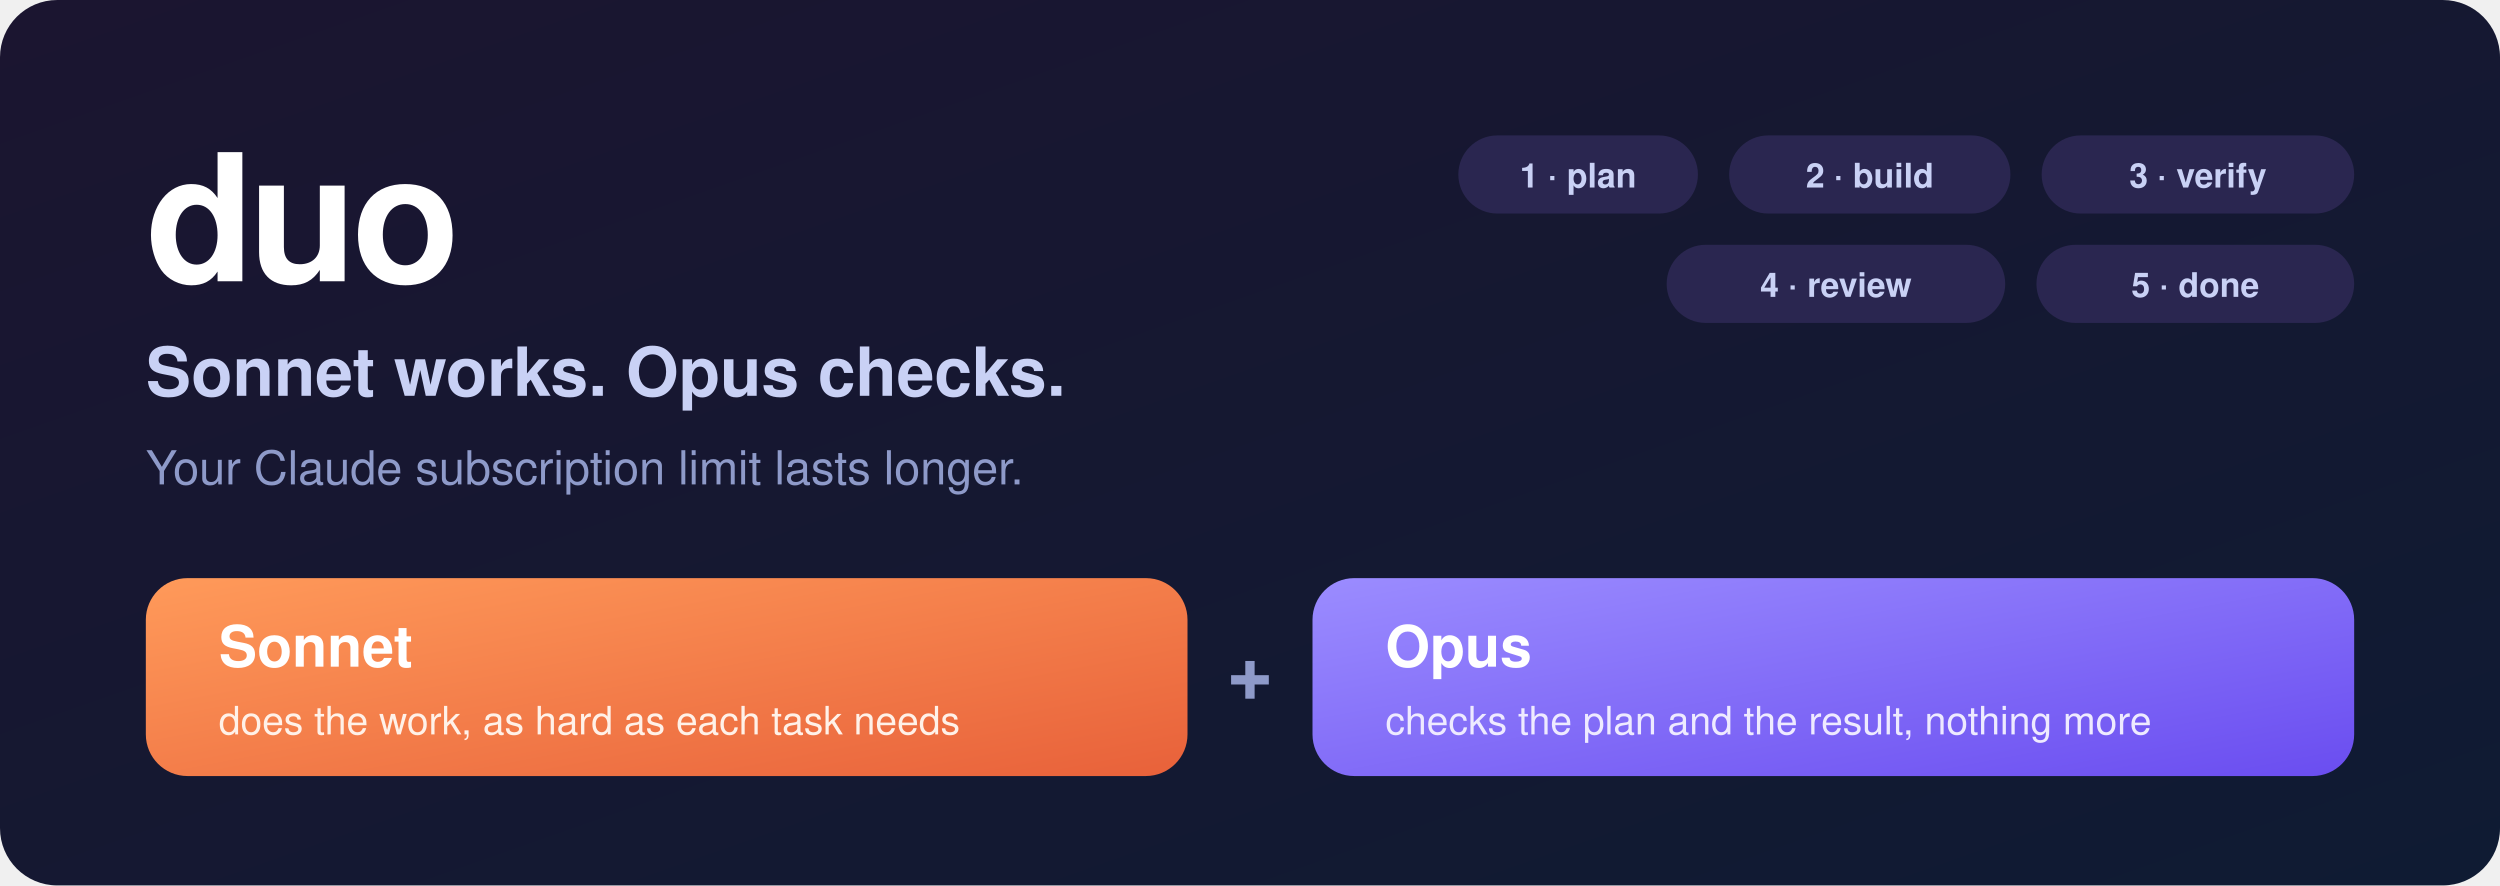
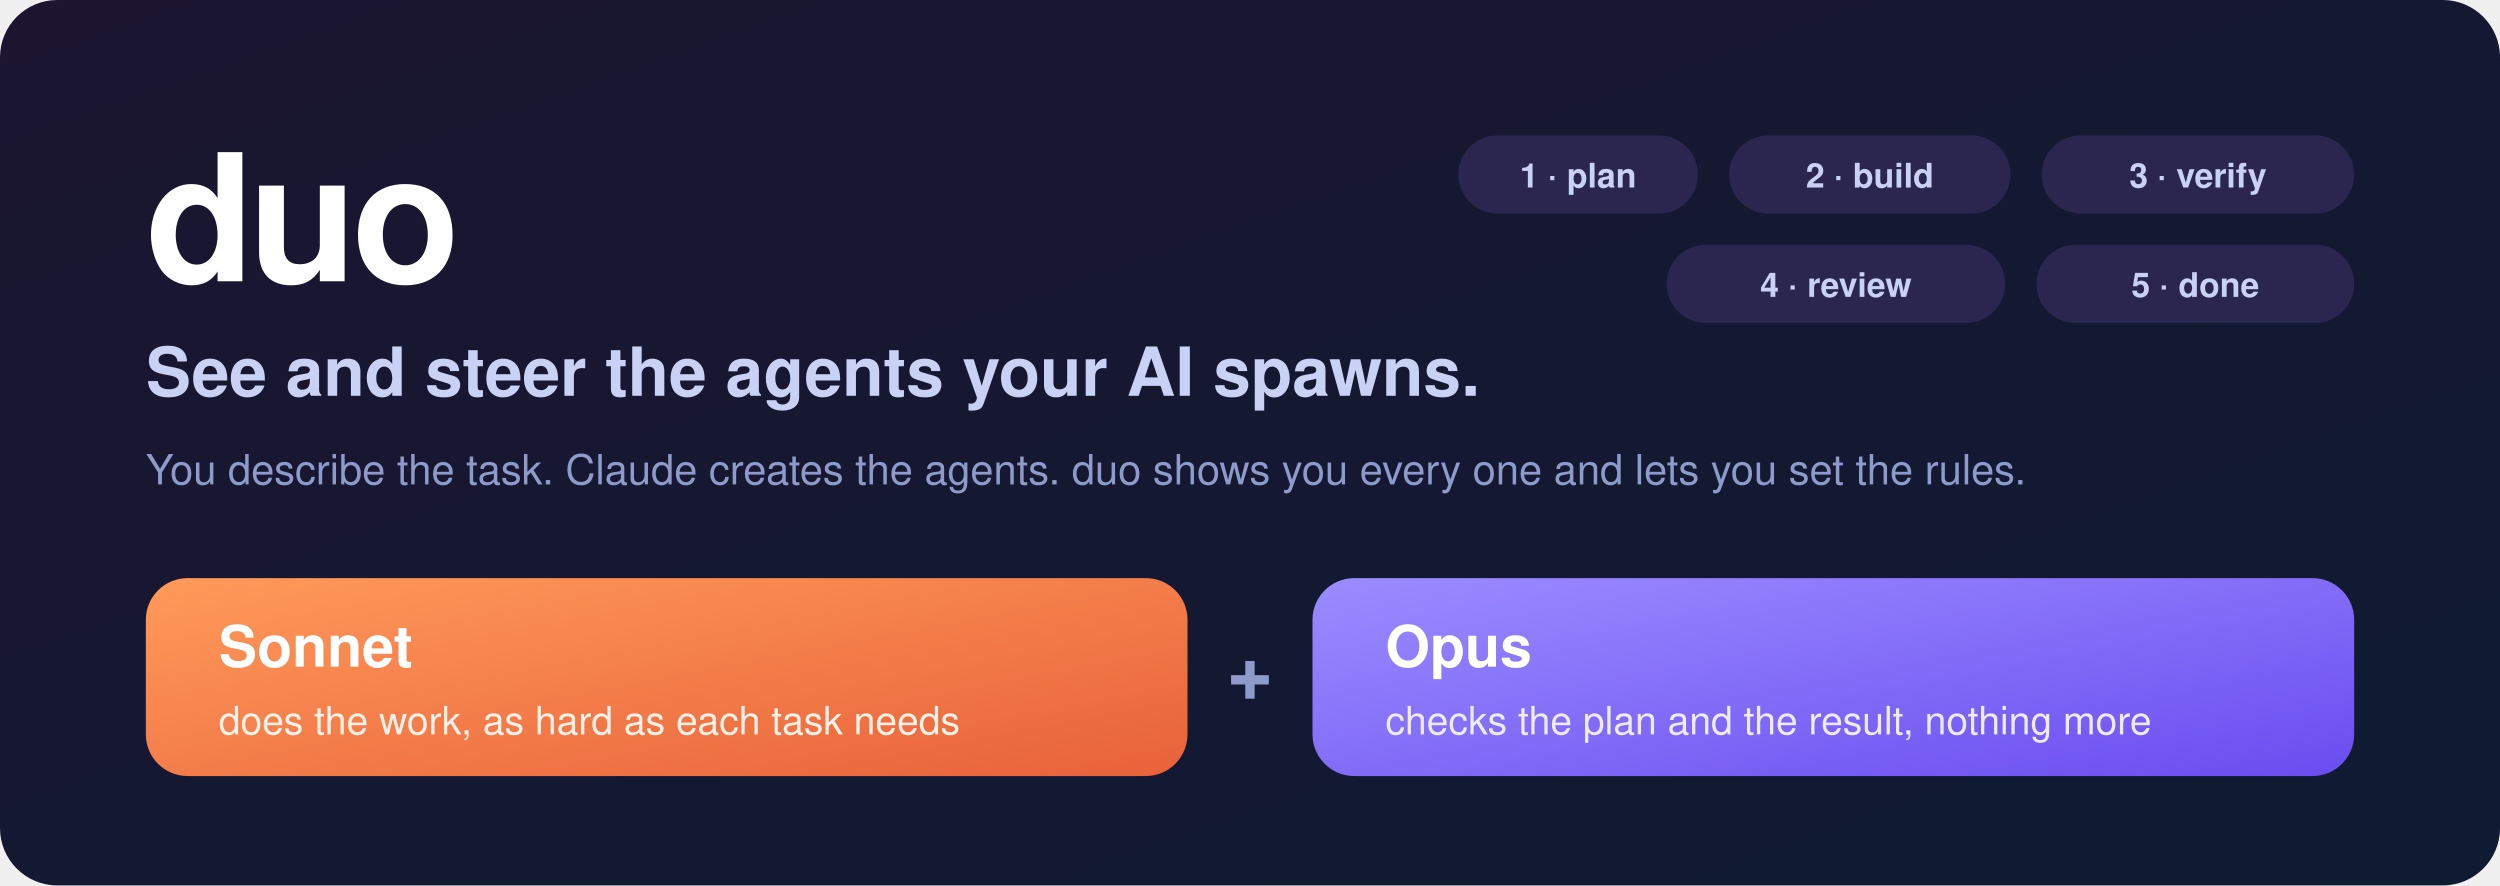
<svg xmlns="http://www.w3.org/2000/svg" viewBox="0 0 960 340" width="960" height="340" role="img" aria-label="duo: Sonnet works, Opus checks">
  <defs>
    <linearGradient id="bg" x1="0" y1="0" x2="1" y2="1">
      <stop offset="0" stop-color="#1B1530" />
      <stop offset="1" stop-color="#0F1B33" />
    </linearGradient>
    <linearGradient id="son" x1="0" y1="0" x2="1" y2="1">
      <stop offset="0" stop-color="#FF9A5A" />
      <stop offset="1" stop-color="#E8613A" />
    </linearGradient>
    <linearGradient id="opu" x1="0" y1="0" x2="1" y2="1">
      <stop offset="0" stop-color="#9B8CFF" />
      <stop offset="1" stop-color="#6A4DF0" />
    </linearGradient>
  </defs>
  <rect width="960" height="340" rx="22" fill="url(#bg)" />
  <g font-family="-apple-system, 'SF Pro Display', 'Segoe UI', Helvetica, Arial, sans-serif">
    <text x="56" y="108" font-size="68" font-weight="800" fill="#FFFFFF" letter-spacing="-2">duo</text>
-     <text x="56" y="152" font-size="26" font-weight="600" fill="#C9D1F5">Sonnet works. Opus checks.</text>
-     <text x="56" y="186" font-size="18" fill="#8E9AC9">Your Claude subscription limit lasts longer.</text>
+     <text x="56" y="152" font-size="26" font-weight="600" fill="#C9D1F5">See and steer the agents your AI spawns.</text>
+     <text x="56" y="186" font-size="16" fill="#8E9AC9">You describe the task. Claude creates the agents. duo shows you every one and lets you set the rules.</text>
    <rect x="56" y="222" width="400" height="76" rx="16" fill="url(#son)" />
    <text x="84" y="256" font-size="22" font-weight="700" fill="#FFFFFF">Sonnet</text>
    <text x="84" y="282" font-size="15" fill="#FFF1E8">does the work, as hard as each task needs</text>
    <text x="480" y="268" font-size="30" font-weight="700" fill="#8E9AC9" text-anchor="middle">+</text>
    <rect x="504" y="222" width="400" height="76" rx="16" fill="url(#opu)" />
    <text x="532" y="256" font-size="22" font-weight="700" fill="#FFFFFF">Opus</text>
    <text x="532" y="282" font-size="15" fill="#EEEAFF">checks the plan and the result, nothing more</text>
    <g font-size="13" font-weight="600">
      <rect x="560" y="52" width="92" height="30" rx="15" fill="#2A2650" />
      <text x="606" y="72" fill="#C9D1F5" text-anchor="middle">1 · plan</text>
      <rect x="664" y="52" width="108" height="30" rx="15" fill="#2A2650" />
      <text x="718" y="72" fill="#C9D1F5" text-anchor="middle">2 · build</text>
      <rect x="784" y="52" width="120" height="30" rx="15" fill="#2A2650" />
      <text x="844" y="72" fill="#C9D1F5" text-anchor="middle">3 · verify</text>
      <rect x="640" y="94" width="130" height="30" rx="15" fill="#2A2650" />
      <text x="705" y="114" fill="#C9D1F5" text-anchor="middle">4 · review</text>
      <rect x="782" y="94" width="122" height="30" rx="15" fill="#2A2650" />
      <text x="843" y="114" fill="#C9D1F5" text-anchor="middle">5 · done</text>
    </g>
  </g>
</svg>
